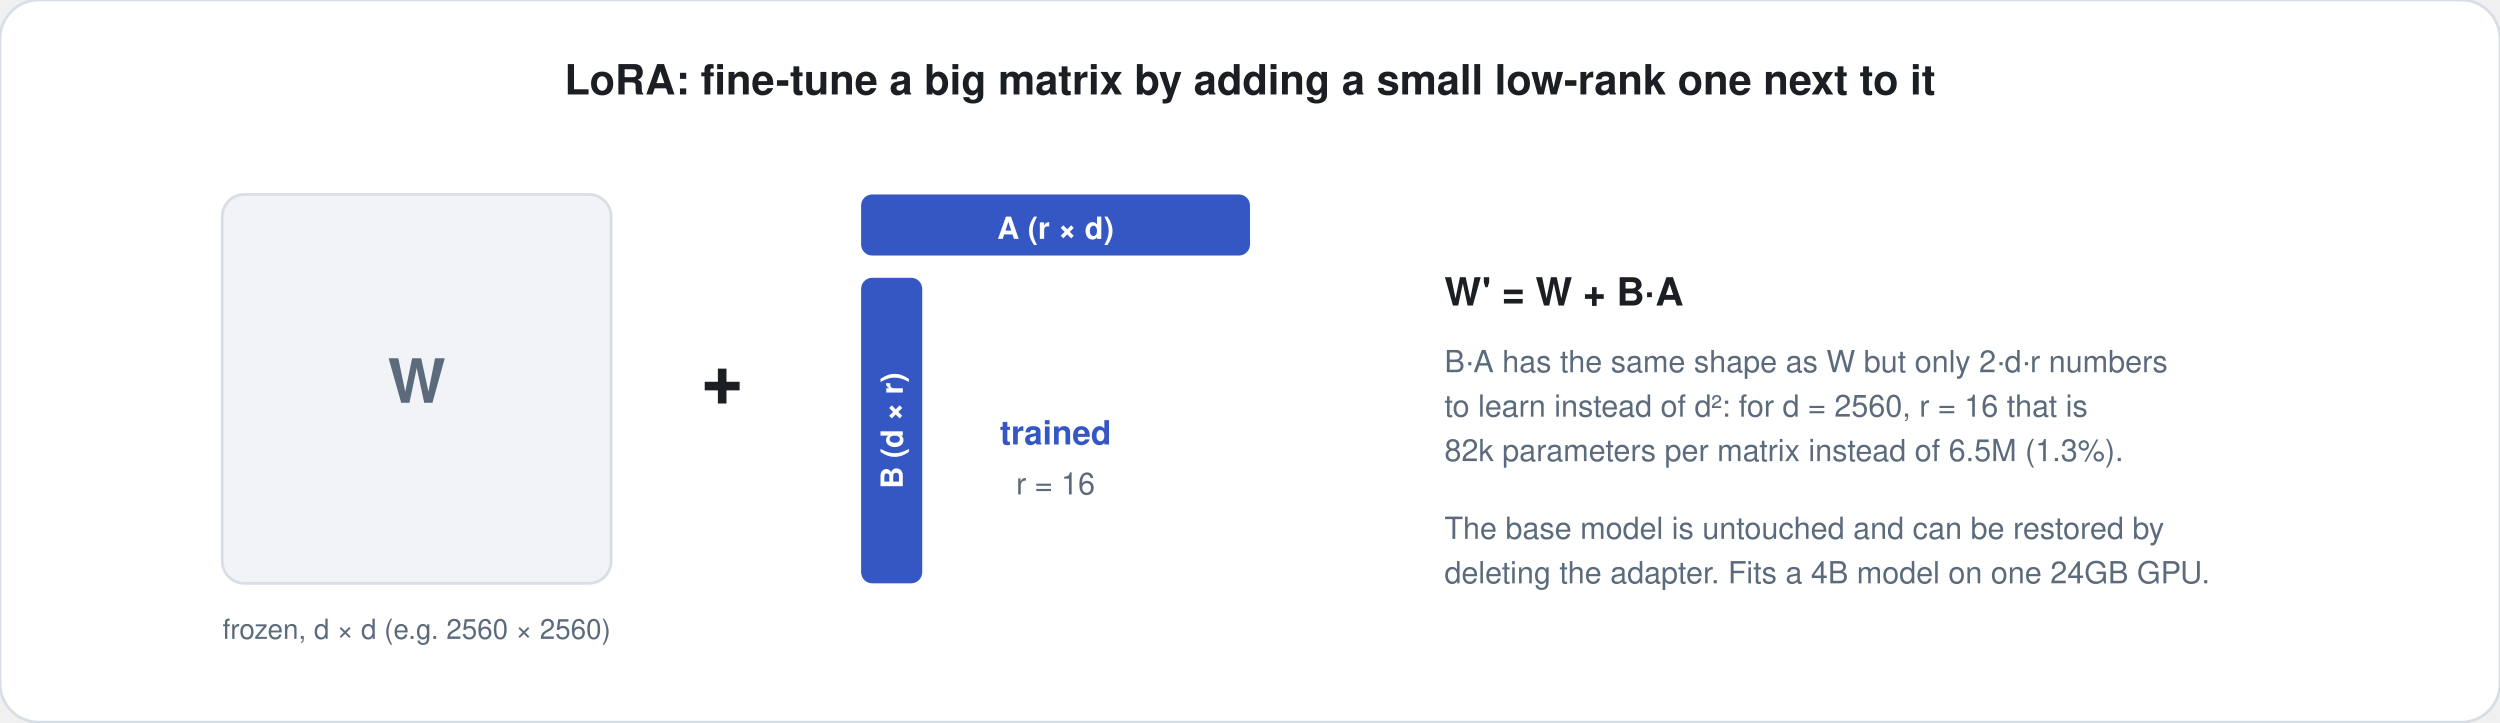
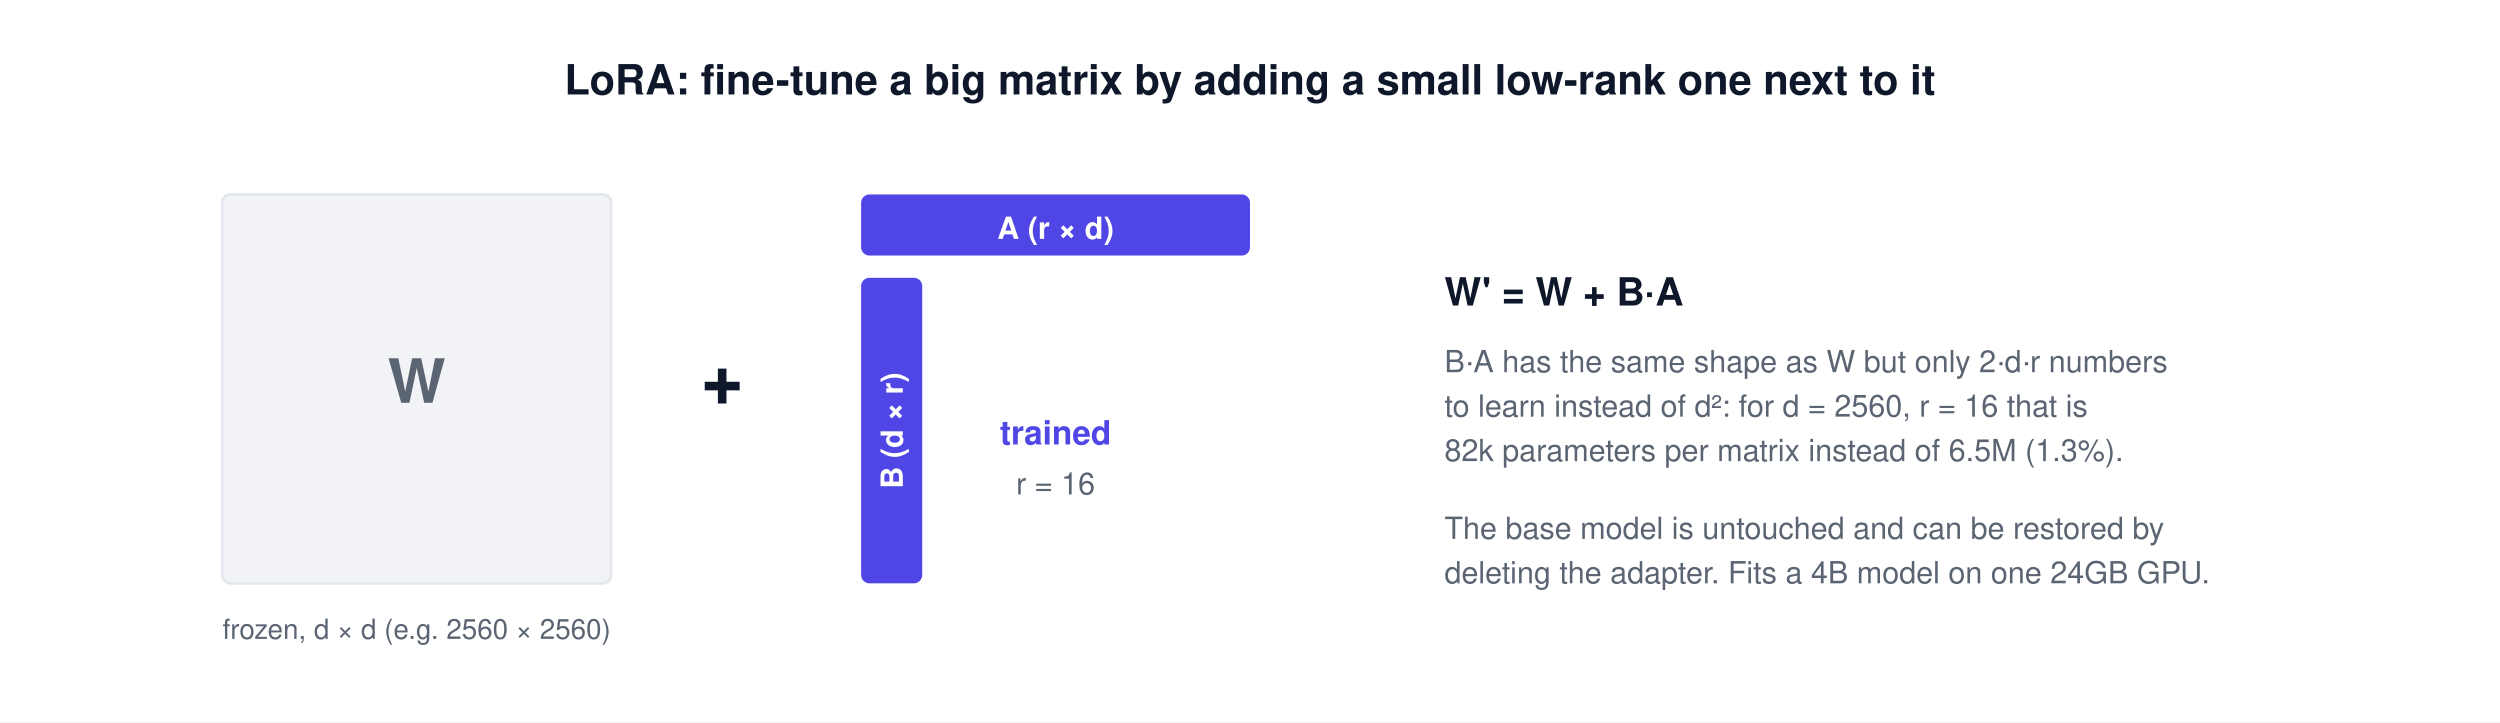
<svg xmlns="http://www.w3.org/2000/svg" width="900" height="260" viewBox="0 0 900 260" font-family="'Helvetica Neue', Helvetica, Arial, sans-serif">
  <defs>
-     <marker id="ar" markerWidth="10" markerHeight="10" refX="8" refY="5" orient="auto">
-       <path d="M0 0 L10 5 L0 10 z" fill="#5B6B7C" />
+     <marker id="ar" markerWidth="8" markerHeight="8" refX="7" refY="4" orient="auto">
+       <path d="M0 0 L8 4 L0 8 z" fill="#5B6472" />
    </marker>
  </defs>
-   <rect width="900" height="260" rx="14" fill="#FFFFFF" stroke="#D8DEE6" />
-   <text x="450" y="34" font-size="15" font-weight="700" fill="#1B1F24" text-anchor="middle">LoRA: fine-tune a big matrix by adding a small low-rank one next to it</text>
-   <rect x="80" y="70" width="140" height="140" rx="8" fill="#F1F3F6" stroke="#D8DEE6" />
-   <text x="150" y="145" font-size="22" font-weight="700" fill="#5B6B7C" text-anchor="middle">W</text>
-   <text x="150" y="230" font-size="10" font-weight="400" fill="#5B6B7C" text-anchor="middle">frozen, d × d (e.g. 2560 × 2560)</text>
-   <text x="260" y="145" font-size="26" font-weight="700" fill="#1B1F24" text-anchor="middle">+</text>
-   <rect x="310" y="70" width="140" height="22" rx="4" fill="#3557C4" />
+   <rect width="900" height="260" fill="#FFFFFF" />
+   <text x="450" y="34" font-size="15" font-weight="700" fill="#0F172A" text-anchor="middle">LoRA: fine-tune a big matrix by adding a small low-rank one next to it</text>
+   <rect x="80" y="70" width="140" height="140" rx="3" fill="#F1F3F6" stroke="#E4E7EC" />
+   <text x="150" y="145" font-size="22" font-weight="700" fill="#5B6472" text-anchor="middle">W</text>
+   <text x="150" y="230" font-size="10" font-weight="400" fill="#5B6472" text-anchor="middle">frozen, d × d (e.g. 2560 × 2560)</text>
+   <text x="260" y="145" font-size="26" font-weight="700" fill="#0F172A" text-anchor="middle">+</text>
+   <rect x="310" y="70" width="140" height="22" rx="3" fill="#4F46E5" />
  <text x="380" y="86" font-size="11" font-weight="700" fill="#FFFFFF" text-anchor="middle">A  (r × d)</text>
-   <rect x="310" y="100" width="22" height="110" rx="4" fill="#3557C4" />
+   <rect x="310" y="100" width="22" height="110" rx="3" fill="#4F46E5" />
  <text transform="translate(325 155) rotate(-90)" font-size="11" fill="#FFFFFF" font-weight="700" text-anchor="middle">B (d × r)</text>
-   <text x="380" y="160" font-size="12" font-weight="700" fill="#3557C4" text-anchor="middle">trained</text>
-   <text x="380" y="178" font-size="11" font-weight="400" fill="#5B6B7C" text-anchor="middle">r = 16</text>
-   <text x="520" y="110" font-size="14" font-weight="700" fill="#1B1F24" text-anchor="start">W' = W + B·A</text>
-   <text x="520" y="134" font-size="11" font-weight="400" fill="#5B6B7C" text-anchor="start">B·A has the same shape as W but only 2·d·r numbers</text>
-   <text x="520" y="150" font-size="11" font-weight="400" fill="#5B6B7C" text-anchor="start">to learn instead of d²: for d = 2560, r = 16 that is</text>
-   <text x="520" y="166" font-size="11" font-weight="400" fill="#5B6B7C" text-anchor="start">82k parameters per matrix instead of 6.5M (1.3%).</text>
-   <text x="520" y="194" font-size="11" font-weight="400" fill="#5B6B7C" text-anchor="start">The base model is untouched and can be restored by</text>
-   <text x="520" y="210" font-size="11" font-weight="400" fill="#5B6B7C" text-anchor="start">deleting the adapter. Fits a 4B model on one 24GB GPU.</text>
+   <text x="380" y="160" font-size="12" font-weight="700" fill="#4F46E5" text-anchor="middle">trained</text>
+   <text x="380" y="178" font-size="11" font-weight="400" fill="#5B6472" text-anchor="middle">r = 16</text>
+   <text x="520" y="110" font-size="14" font-weight="700" fill="#0F172A" text-anchor="start">W' = W + B·A</text>
+   <text x="520" y="134" font-size="11" font-weight="400" fill="#5B6472" text-anchor="start">B·A has the same shape as W but only 2·d·r numbers</text>
+   <text x="520" y="150" font-size="11" font-weight="400" fill="#5B6472" text-anchor="start">to learn instead of d²: for d = 2560, r = 16 that is</text>
+   <text x="520" y="166" font-size="11" font-weight="400" fill="#5B6472" text-anchor="start">82k parameters per matrix instead of 6.5M (1.3%).</text>
+   <text x="520" y="194" font-size="11" font-weight="400" fill="#5B6472" text-anchor="start">The base model is untouched and can be restored by</text>
+   <text x="520" y="210" font-size="11" font-weight="400" fill="#5B6472" text-anchor="start">deleting the adapter. Fits a 4B model on one 24GB GPU.</text>
</svg>
